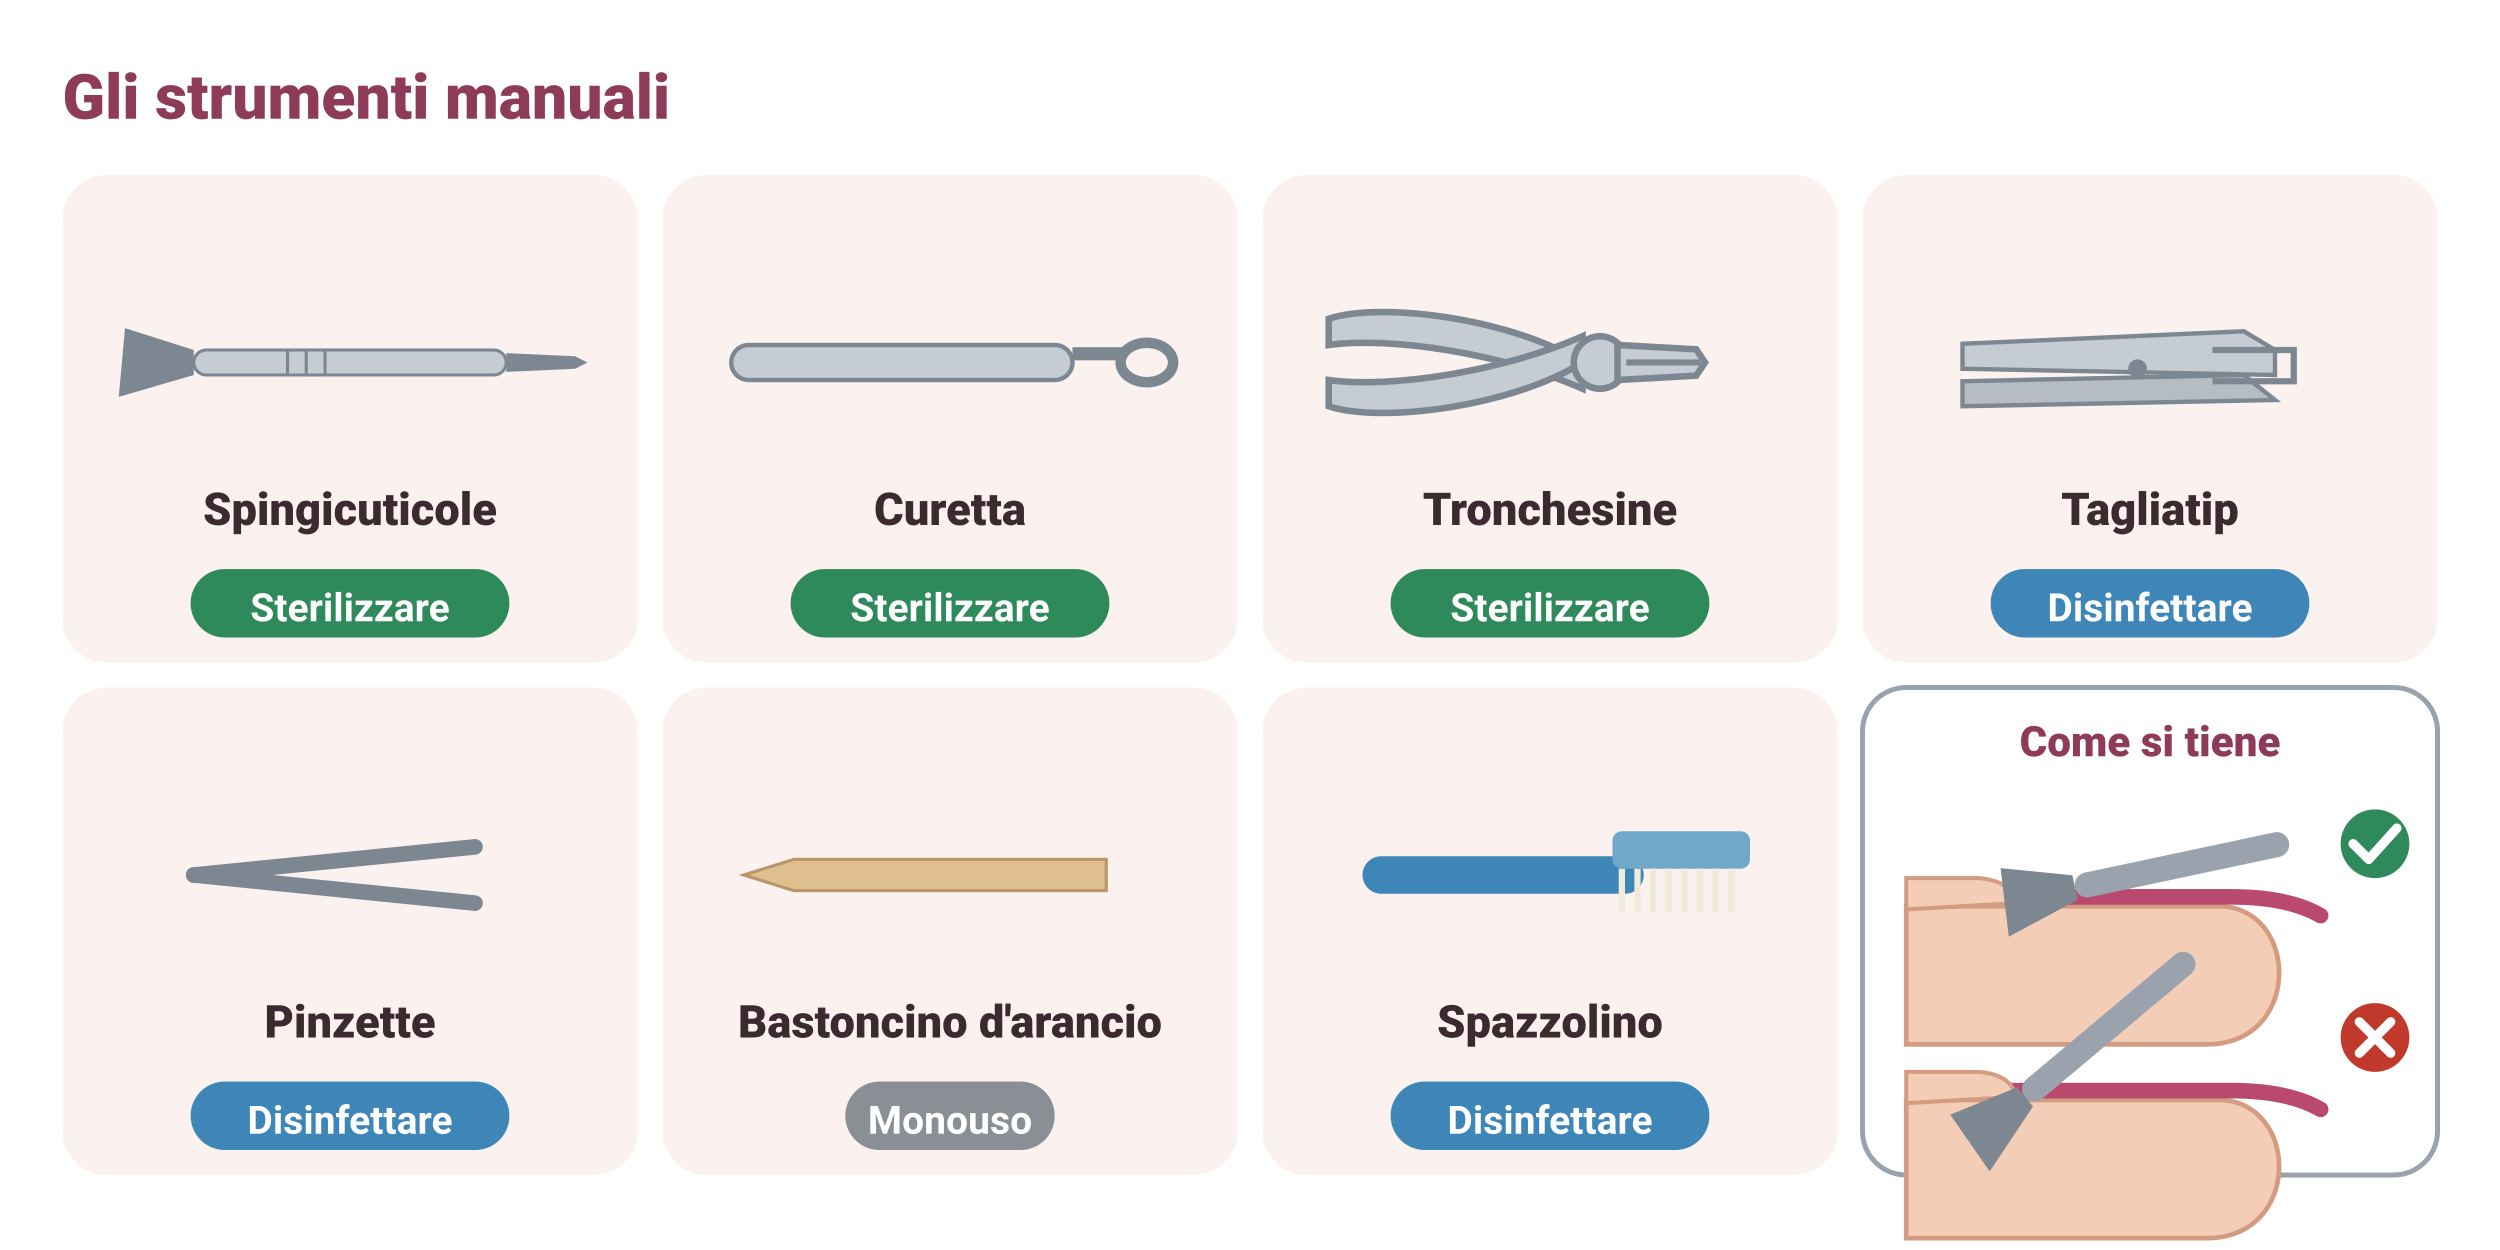
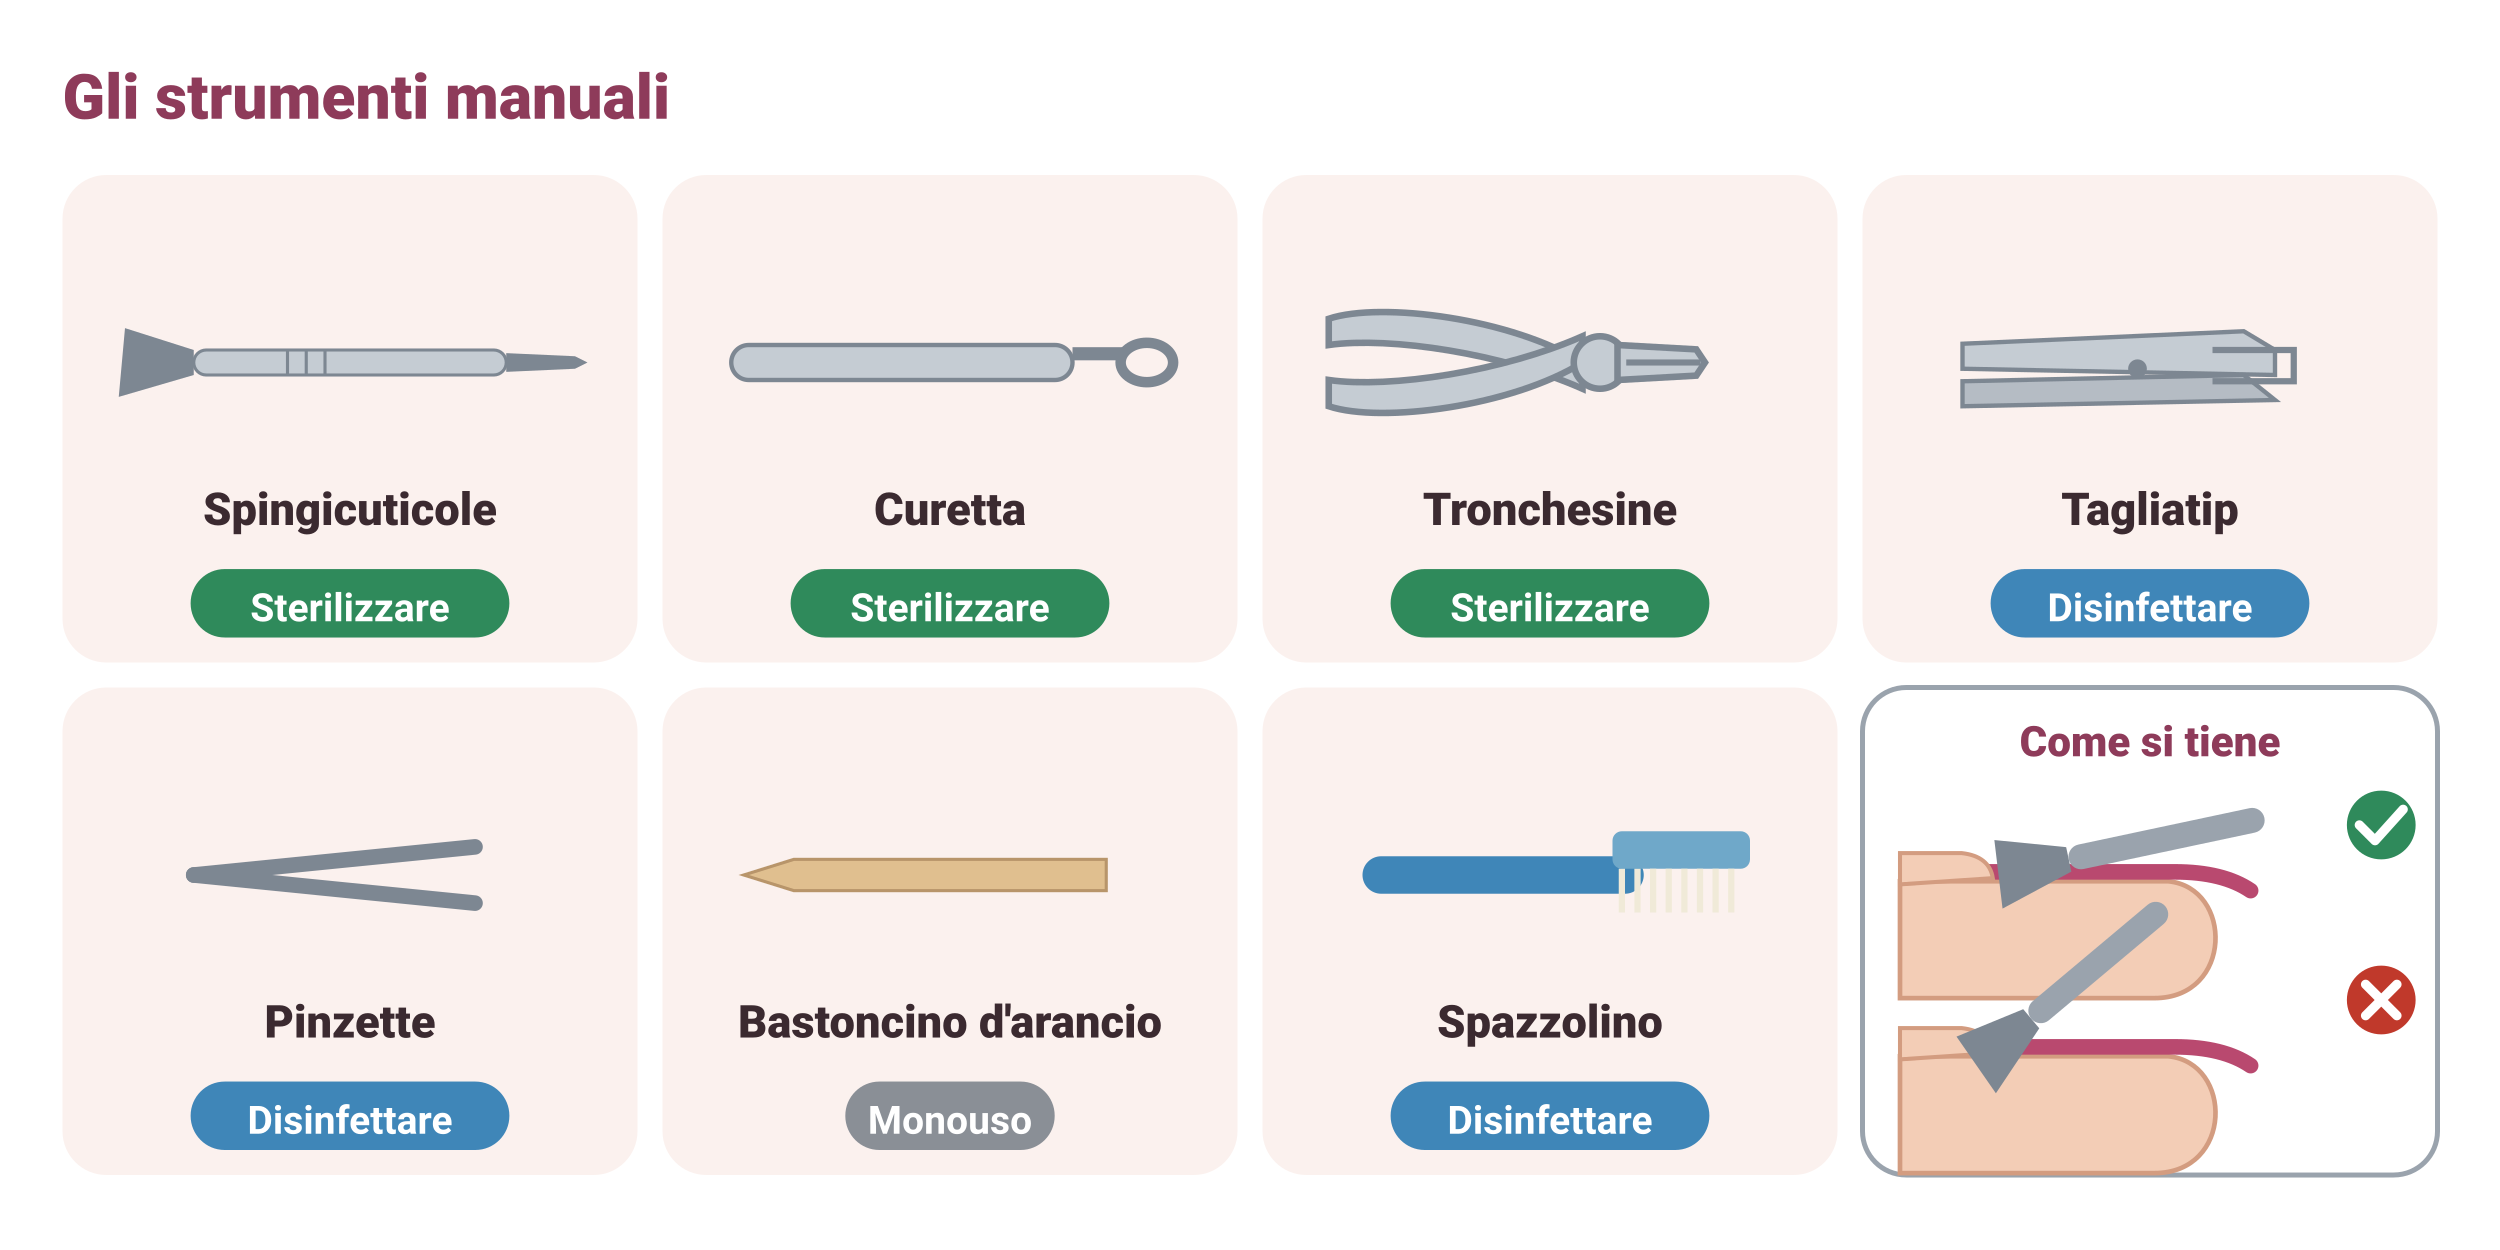
<svg xmlns="http://www.w3.org/2000/svg" viewBox="0 0 800 400" width="800" height="400" font-family="system-ui, -apple-system, 'Segoe UI', Roboto, Arial, sans-serif" role="img">
  <rect width="100%" height="100%" fill="#ffffff" />
  <text x="20.0" y="38.0" font-size="20" text-anchor="start" font-weight="800" fill="#8e3b5a">Gli strumenti manuali</text>
  <rect x="20" y="56" width="184" height="156" rx="14" fill="#fbf1ee" />
  <g transform="translate(112.0,116.0) rotate(0.0) scale(1.00)">
    <rect x="-50" y="-4" width="100" height="8" rx="4" fill="#c5ccd3" stroke="#7d8792" />
    <path d="M-50,-4 L-72,-11 L-74,11 L-50,4 Z" fill="#7d8792" />
    <path d="M50,-3 L72,-2 L76,0 L72,2 L50,3 Z" fill="#7d8792" />
    <path d="M-20,-4 L-20,4 M-14,-4 L-14,4 M-8,-4 L-8,4" stroke="#7d8792" />
  </g>
  <text x="112.0" y="168.0" font-size="14.5" text-anchor="middle" font-weight="800" fill="#3b2a30">Spingicuticole</text>
  <rect x="61.0" y="182.1" width="102.0" height="21.9" rx="10.9" fill="#2f8a5b" />
  <text x="112.0" y="198.8" font-size="12.5" text-anchor="middle" font-weight="700" fill="#fff">Sterilizzare</text>
  <rect x="212" y="56" width="184" height="156" rx="14" fill="#fbf1ee" />
  <g transform="translate(304.0,116.0) rotate(0.0) scale(1.40)">
    <rect x="-50" y="-4" width="78" height="8" rx="4" fill="#c5ccd3" stroke="#7d8792" />
    <path d="M28,-2 L40,-2" stroke="#7d8792" stroke-width="3" />
    <ellipse cx="45" cy="0" rx="6" ry="4.5" fill="none" stroke="#7d8792" stroke-width="2.4" />
  </g>
  <text x="304.0" y="168.0" font-size="14.5" text-anchor="middle" font-weight="800" fill="#3b2a30">Curetta</text>
  <rect x="253.0" y="182.1" width="102.0" height="21.9" rx="10.9" fill="#2f8a5b" />
  <text x="304.0" y="198.8" font-size="12.5" text-anchor="middle" font-weight="700" fill="#fff">Sterilizzare</text>
  <rect x="404" y="56" width="184" height="156" rx="14" fill="#fbf1ee" />
  <g transform="translate(512.0,116.0) rotate(0.0) scale(1.40)" stroke="#7d8792" stroke-width="1.5" fill="#c5ccd3">
    <path d="M-4,0 C-20,-10 -50,-14 -62,-10 L-62,-4 C-48,-6 -22,-2 -4,6 Z" />
    <path d="M-4,0 C-20,10 -50,14 -62,10 L-62,4 C-48,6 -22,2 -4,-6 Z" />
    <circle cx="0" cy="0" r="6" />
    <path d="M4,-4 L22,-3 L24,0 L22,3 L4,4 Z" />
    <line x1="6" y1="0" x2="23" y2="0" stroke="#7d8792" stroke-width="1.4" />
  </g>
  <text x="496.0" y="168.0" font-size="14.5" text-anchor="middle" font-weight="800" fill="#3b2a30">Tronchesine</text>
  <rect x="445.0" y="182.1" width="102.0" height="21.9" rx="10.9" fill="#2f8a5b" />
  <text x="496.0" y="198.8" font-size="12.5" text-anchor="middle" font-weight="700" fill="#fff">Sterilizzare</text>
  <rect x="596" y="56" width="184" height="156" rx="14" fill="#fbf1ee" />
  <g transform="translate(688.0,116.0) scale(1.00)">
    <path d="M-60,-6 L30,-10 L40,-4 L40,4 L-60,2 Z" fill="#c5ccd3" stroke="#7d8792" stroke-width="1.4" />
    <path d="M-60,6 L30,4 L40,12 L-60,14 Z" fill="#b5bcc4" stroke="#7d8792" stroke-width="1.4" />
    <path d="M20,-4 L46,-4 L46,6 L20,6" fill="none" stroke="#7d8792" stroke-width="2" />
    <circle cx="-4" cy="2" r="3" fill="#7d8792" />
  </g>
  <text x="688.0" y="168.0" font-size="14.5" text-anchor="middle" font-weight="800" fill="#3b2a30">Tagliatip</text>
  <rect x="637.0" y="182.1" width="102.0" height="21.9" rx="10.9" fill="#3f86b8" />
  <text x="688.0" y="198.8" font-size="12.5" text-anchor="middle" font-weight="700" fill="#fff">Disinfettare</text>
  <rect x="20" y="220" width="184" height="156" rx="14" fill="#fbf1ee" />
  <g transform="translate(112.0,280.0) rotate(0.0) scale(1.00)" fill="none" stroke="#7d8792" stroke-width="5" stroke-linecap="round">
    <path d="M-50,0 L40,-9" />
    <path d="M-50,0 L40,9" />
  </g>
  <text x="112.0" y="332.0" font-size="14.5" text-anchor="middle" font-weight="800" fill="#3b2a30">Pinzette</text>
  <rect x="61.0" y="346.1" width="102.0" height="21.9" rx="10.9" fill="#3f86b8" />
  <text x="112.0" y="362.8" font-size="12.5" text-anchor="middle" font-weight="700" fill="#fff">Disinfettare</text>
  <rect x="212" y="220" width="184" height="156" rx="14" fill="#fbf1ee" />
  <g transform="translate(254.0,280.0) rotate(0.0)">
    <path d="M0,-5 L100,-5 L100,5 L0,5 L-16,0 Z" fill="#e0bf8f" stroke="#b8956a" />
  </g>
  <text x="304.0" y="332.0" font-size="14.5" text-anchor="middle" font-weight="800" fill="#3b2a30">Bastoncino d'arancio</text>
  <rect x="270.5" y="346.1" width="67.0" height="21.9" rx="10.9" fill="#8a8f96" />
  <text x="304.0" y="362.8" font-size="12.5" text-anchor="middle" font-weight="700" fill="#fff">Monouso</text>
  <rect x="404" y="220" width="184" height="156" rx="14" fill="#fbf1ee" />
  <g transform="translate(496.0,280.0) scale(1.00)">
    <rect x="-60" y="-6" width="90" height="12" rx="6" fill="#3f86b8" />
    <rect x="20" y="-14" width="44" height="12" rx="3" fill="#6fa8c9" />
    <line x1="23" y1="-2" x2="23" y2="12" stroke="#f0ead8" stroke-width="2" />
    <line x1="28" y1="-2" x2="28" y2="12" stroke="#f0ead8" stroke-width="2" />
    <line x1="33" y1="-2" x2="33" y2="12" stroke="#f0ead8" stroke-width="2" />
    <line x1="38" y1="-2" x2="38" y2="12" stroke="#f0ead8" stroke-width="2" />
    <line x1="43" y1="-2" x2="43" y2="12" stroke="#f0ead8" stroke-width="2" />
    <line x1="48" y1="-2" x2="48" y2="12" stroke="#f0ead8" stroke-width="2" />
    <line x1="53" y1="-2" x2="53" y2="12" stroke="#f0ead8" stroke-width="2" />
    <line x1="58" y1="-2" x2="58" y2="12" stroke="#f0ead8" stroke-width="2" />
  </g>
  <text x="496.0" y="332.0" font-size="14.5" text-anchor="middle" font-weight="800" fill="#3b2a30">Spazzolino</text>
  <rect x="445.0" y="346.1" width="102.0" height="21.9" rx="10.9" fill="#3f86b8" />
  <text x="496.0" y="362.8" font-size="12.5" text-anchor="middle" font-weight="700" fill="#fff">Disinfettare</text>
  <rect x="596" y="220" width="184" height="156" rx="14" fill="#fff" stroke="#9aa3ad" stroke-width="1.6" />
  <text x="688.0" y="242.0" font-size="13.5" text-anchor="middle" font-weight="800" fill="#8e3b5a">Come si tiene</text>
-   <path d="M610.0,290.0 L711.4,290.0 C736.1,292.0 736.1,334.2 706.2,334.2 L610.0,334.2 Z" fill="#f3cdb6" stroke="#d39c80" stroke-width="1.5" />
-   <path d="M641.2,287.0 L714.0,287.0 Q732.2,287.0 742.6,293.0" stroke="#b9496f" stroke-width="5" fill="none" stroke-linecap="round" />
-   <path d="M610.0,281.0 L633.4,281.0 Q643.8,282.0 645.1,289.0 L610.0,291.0 Z" fill="#f3cdb6" stroke="#d39c80" stroke-width="1.3" />
-   <g transform="translate(664.0,284.0) rotate(-12.0)">
-     <rect x="0" y="-4" width="70" height="8" rx="4" fill="#9aa3ad" />
+   <path d="M608.0,282.0 L693.8,282.0 C714.7,284.0 714.7,319.4 689.4,319.4 L608.0,319.4 Z" fill="#f3cdb6" stroke="#d39c80" stroke-width="1.5" />
+   <path d="M634.4,279.0 L696.0,279.0 Q711.4,279.0 720.2,285.0" stroke="#b9496f" stroke-width="5" fill="none" stroke-linecap="round" />
+   <path d="M608.0,273.0 L627.8,273.0 Q636.6,274.0 637.7,281.0 L608.0,283.0 Z" fill="#f3cdb6" stroke="#d39c80" stroke-width="1.3" />
+   <g transform="translate(662.0,275.0) rotate(-12.0)">
+     <rect x="0" y="-4" width="64" height="8" rx="4" fill="#9aa3ad" />
    <path d="M0,-4 L-22,-11 L-24,11 L0,4 Z" fill="#7d8792" />
  </g>
-   <circle cx="760.0" cy="270.0" r="11" fill="#2f8a5b" />
-   <path d="M753.0,270.0 l5,5 l9,-10" stroke="#fff" stroke-width="3" fill="none" stroke-linecap="round" stroke-linejoin="round" />
-   <path d="M610.0,352.0 L711.4,352.0 C736.1,354.0 736.1,396.2 706.2,396.2 L610.0,396.2 Z" fill="#f3cdb6" stroke="#d39c80" stroke-width="1.5" />
-   <path d="M641.2,349.0 L714.0,349.0 Q732.2,349.0 742.6,355.0" stroke="#b9496f" stroke-width="5" fill="none" stroke-linecap="round" />
-   <path d="M610.0,343.0 L633.4,343.0 Q643.8,344.0 645.1,351.0 L610.0,353.0 Z" fill="#f3cdb6" stroke="#d39c80" stroke-width="1.3" />
-   <g transform="translate(648.0,351.0) rotate(-40.0)">
-     <rect x="0" y="-4" width="70" height="8" rx="4" fill="#9aa3ad" />
+   <circle cx="762.0" cy="264.0" r="11" fill="#2f8a5b" />
+   <path d="M755.0,264.0 l5,5 l9,-10" stroke="#fff" stroke-width="3" fill="none" stroke-linecap="round" stroke-linejoin="round" />
+   <path d="M608.0,338.0 L693.8,338.0 C714.7,340.0 714.7,375.4 689.4,375.4 L608.0,375.4 Z" fill="#f3cdb6" stroke="#d39c80" stroke-width="1.5" />
+   <path d="M634.4,335.0 L696.0,335.0 Q711.4,335.0 720.2,341.0" stroke="#b9496f" stroke-width="5" fill="none" stroke-linecap="round" />
+   <path d="M608.0,329.0 L627.8,329.0 Q636.6,330.0 637.7,337.0 L608.0,339.0 Z" fill="#f3cdb6" stroke="#d39c80" stroke-width="1.3" />
+   <g transform="translate(650.0,326.0) rotate(-40.0)">
+     <rect x="0" y="-4" width="56" height="8" rx="4" fill="#9aa3ad" />
    <path d="M0,-4 L-22,-11 L-24,11 L0,4 Z" fill="#7d8792" />
  </g>
-   <circle cx="760.0" cy="332.0" r="11" fill="#c0392b" />
-   <path d="M755.0,327.0 l10,10 M765.0,327.0 l-10,10" stroke="#fff" stroke-width="3" stroke-linecap="round" />
+   <circle cx="762.0" cy="320.0" r="11" fill="#c0392b" />
+   <path d="M757.0,315.0 l10,10 M767.0,315.0 l-10,10" stroke="#fff" stroke-width="3" stroke-linecap="round" />
</svg>
